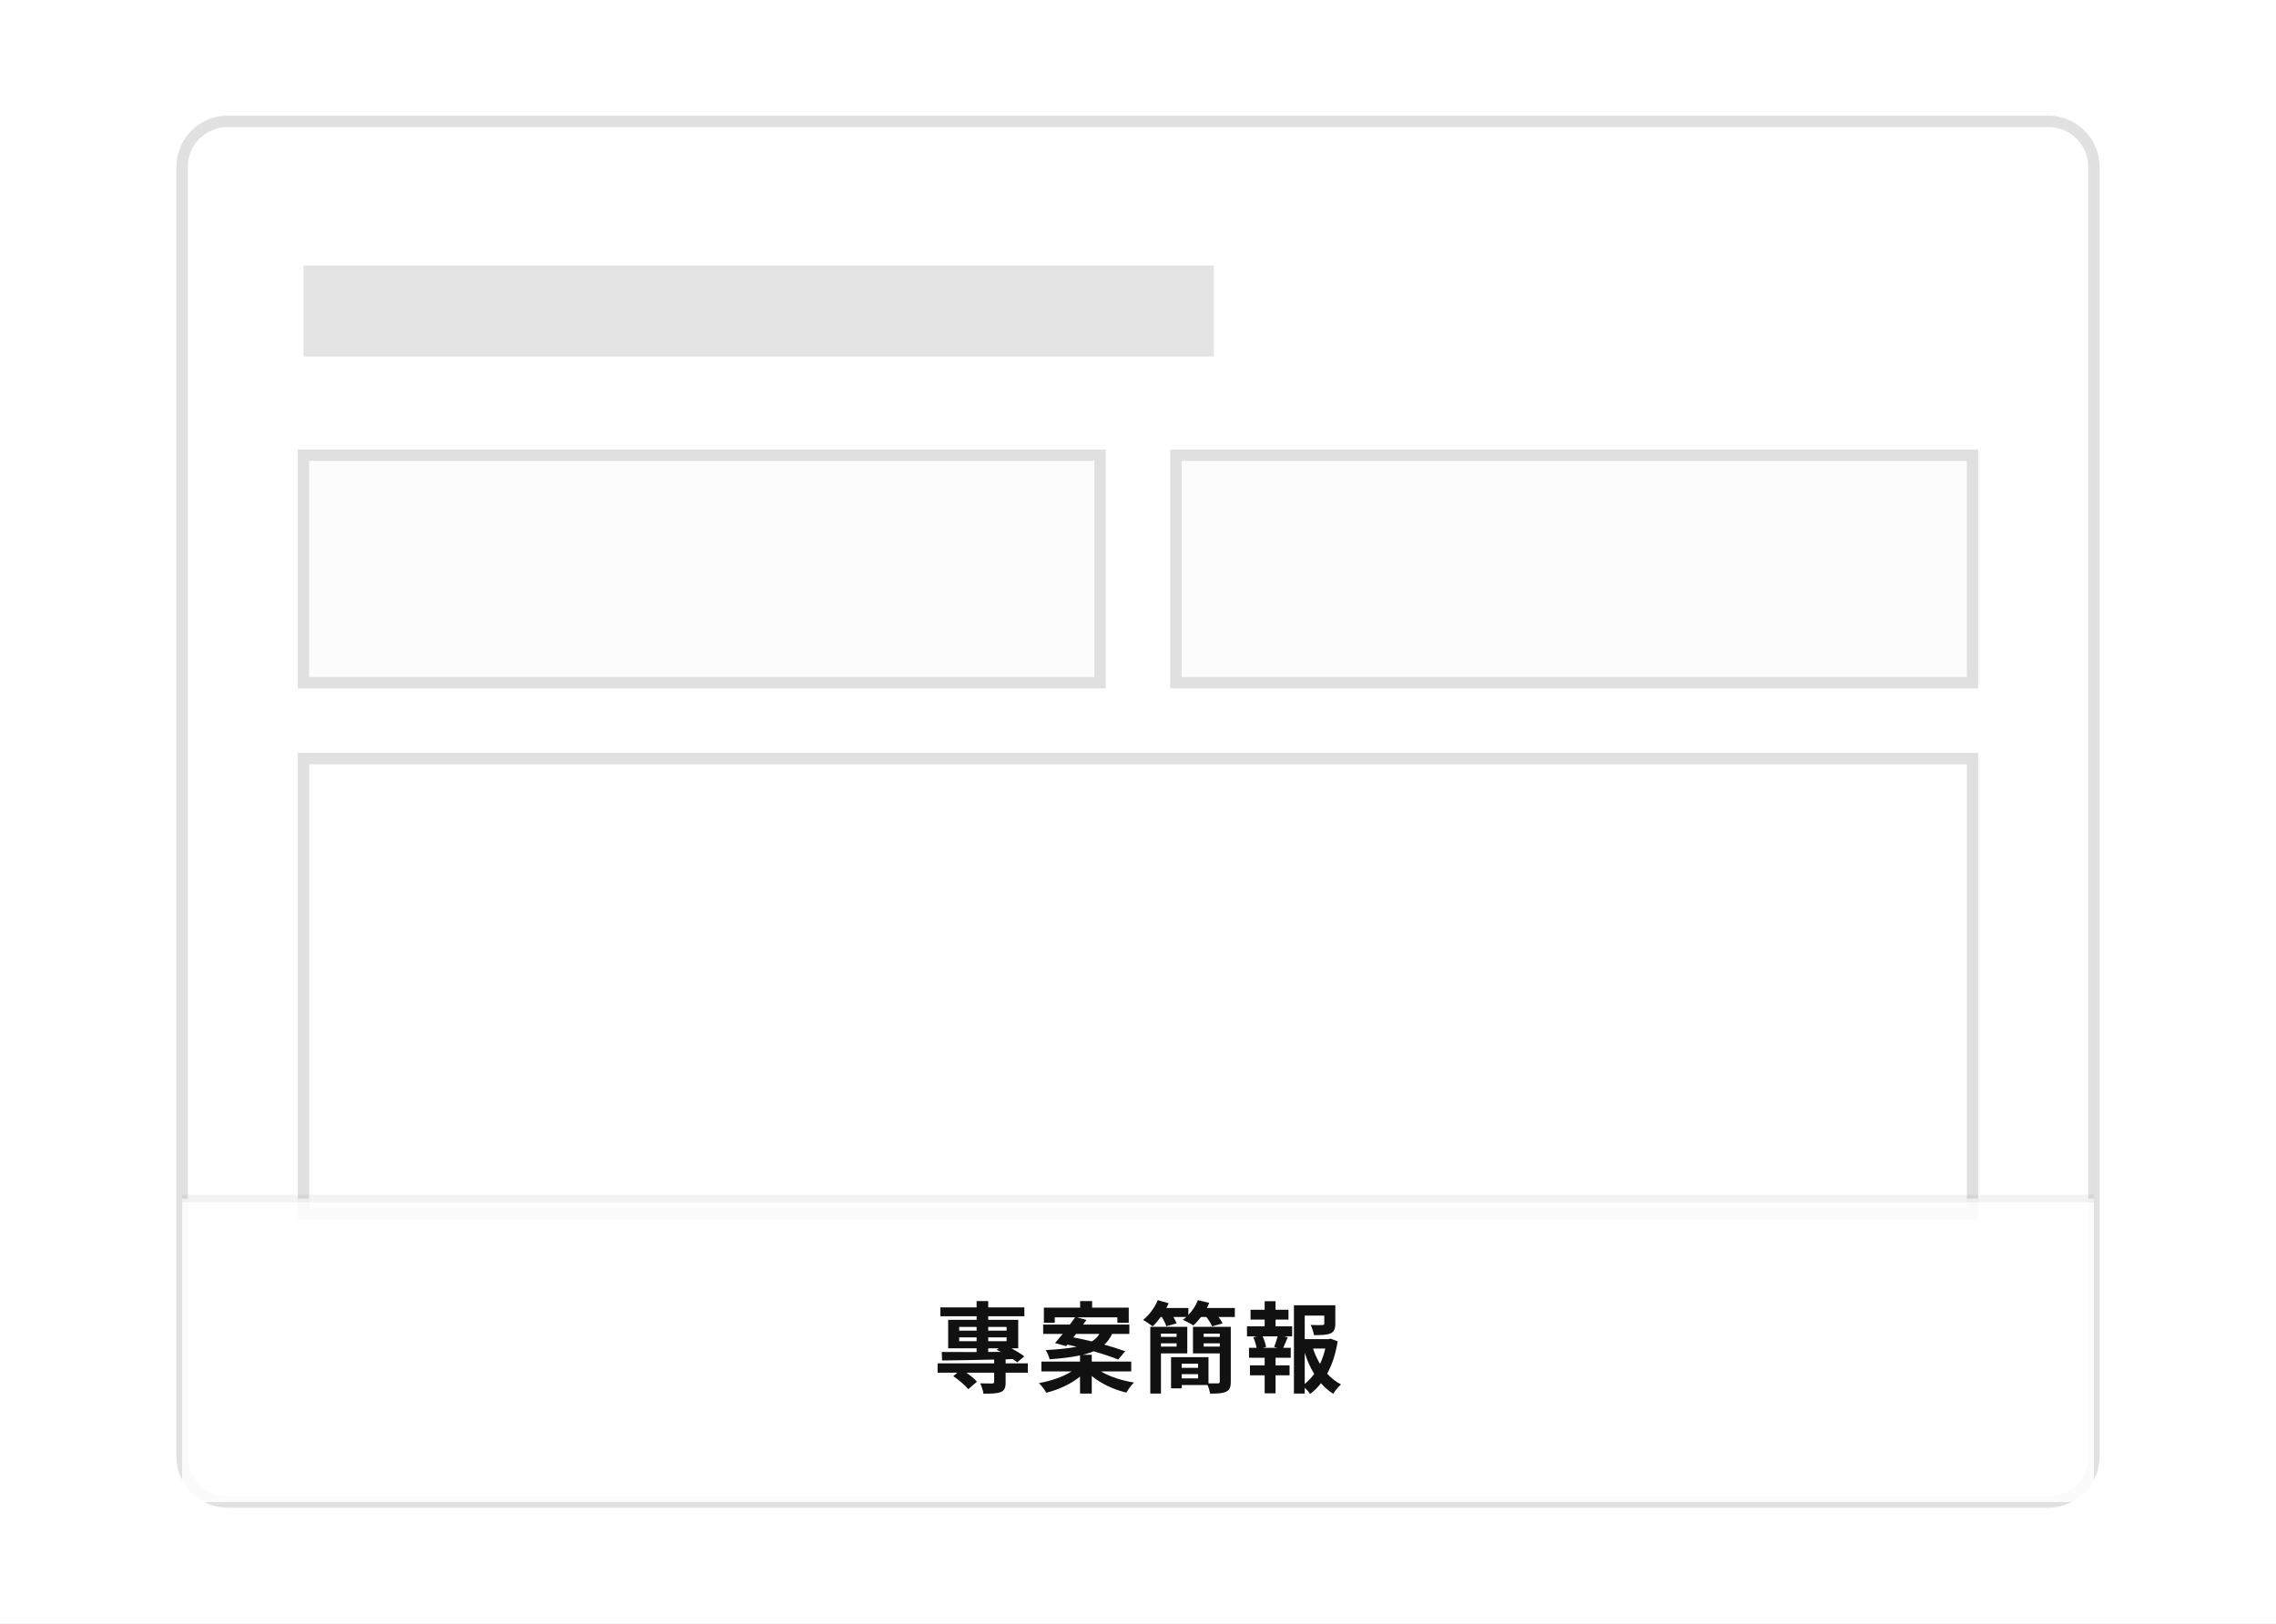
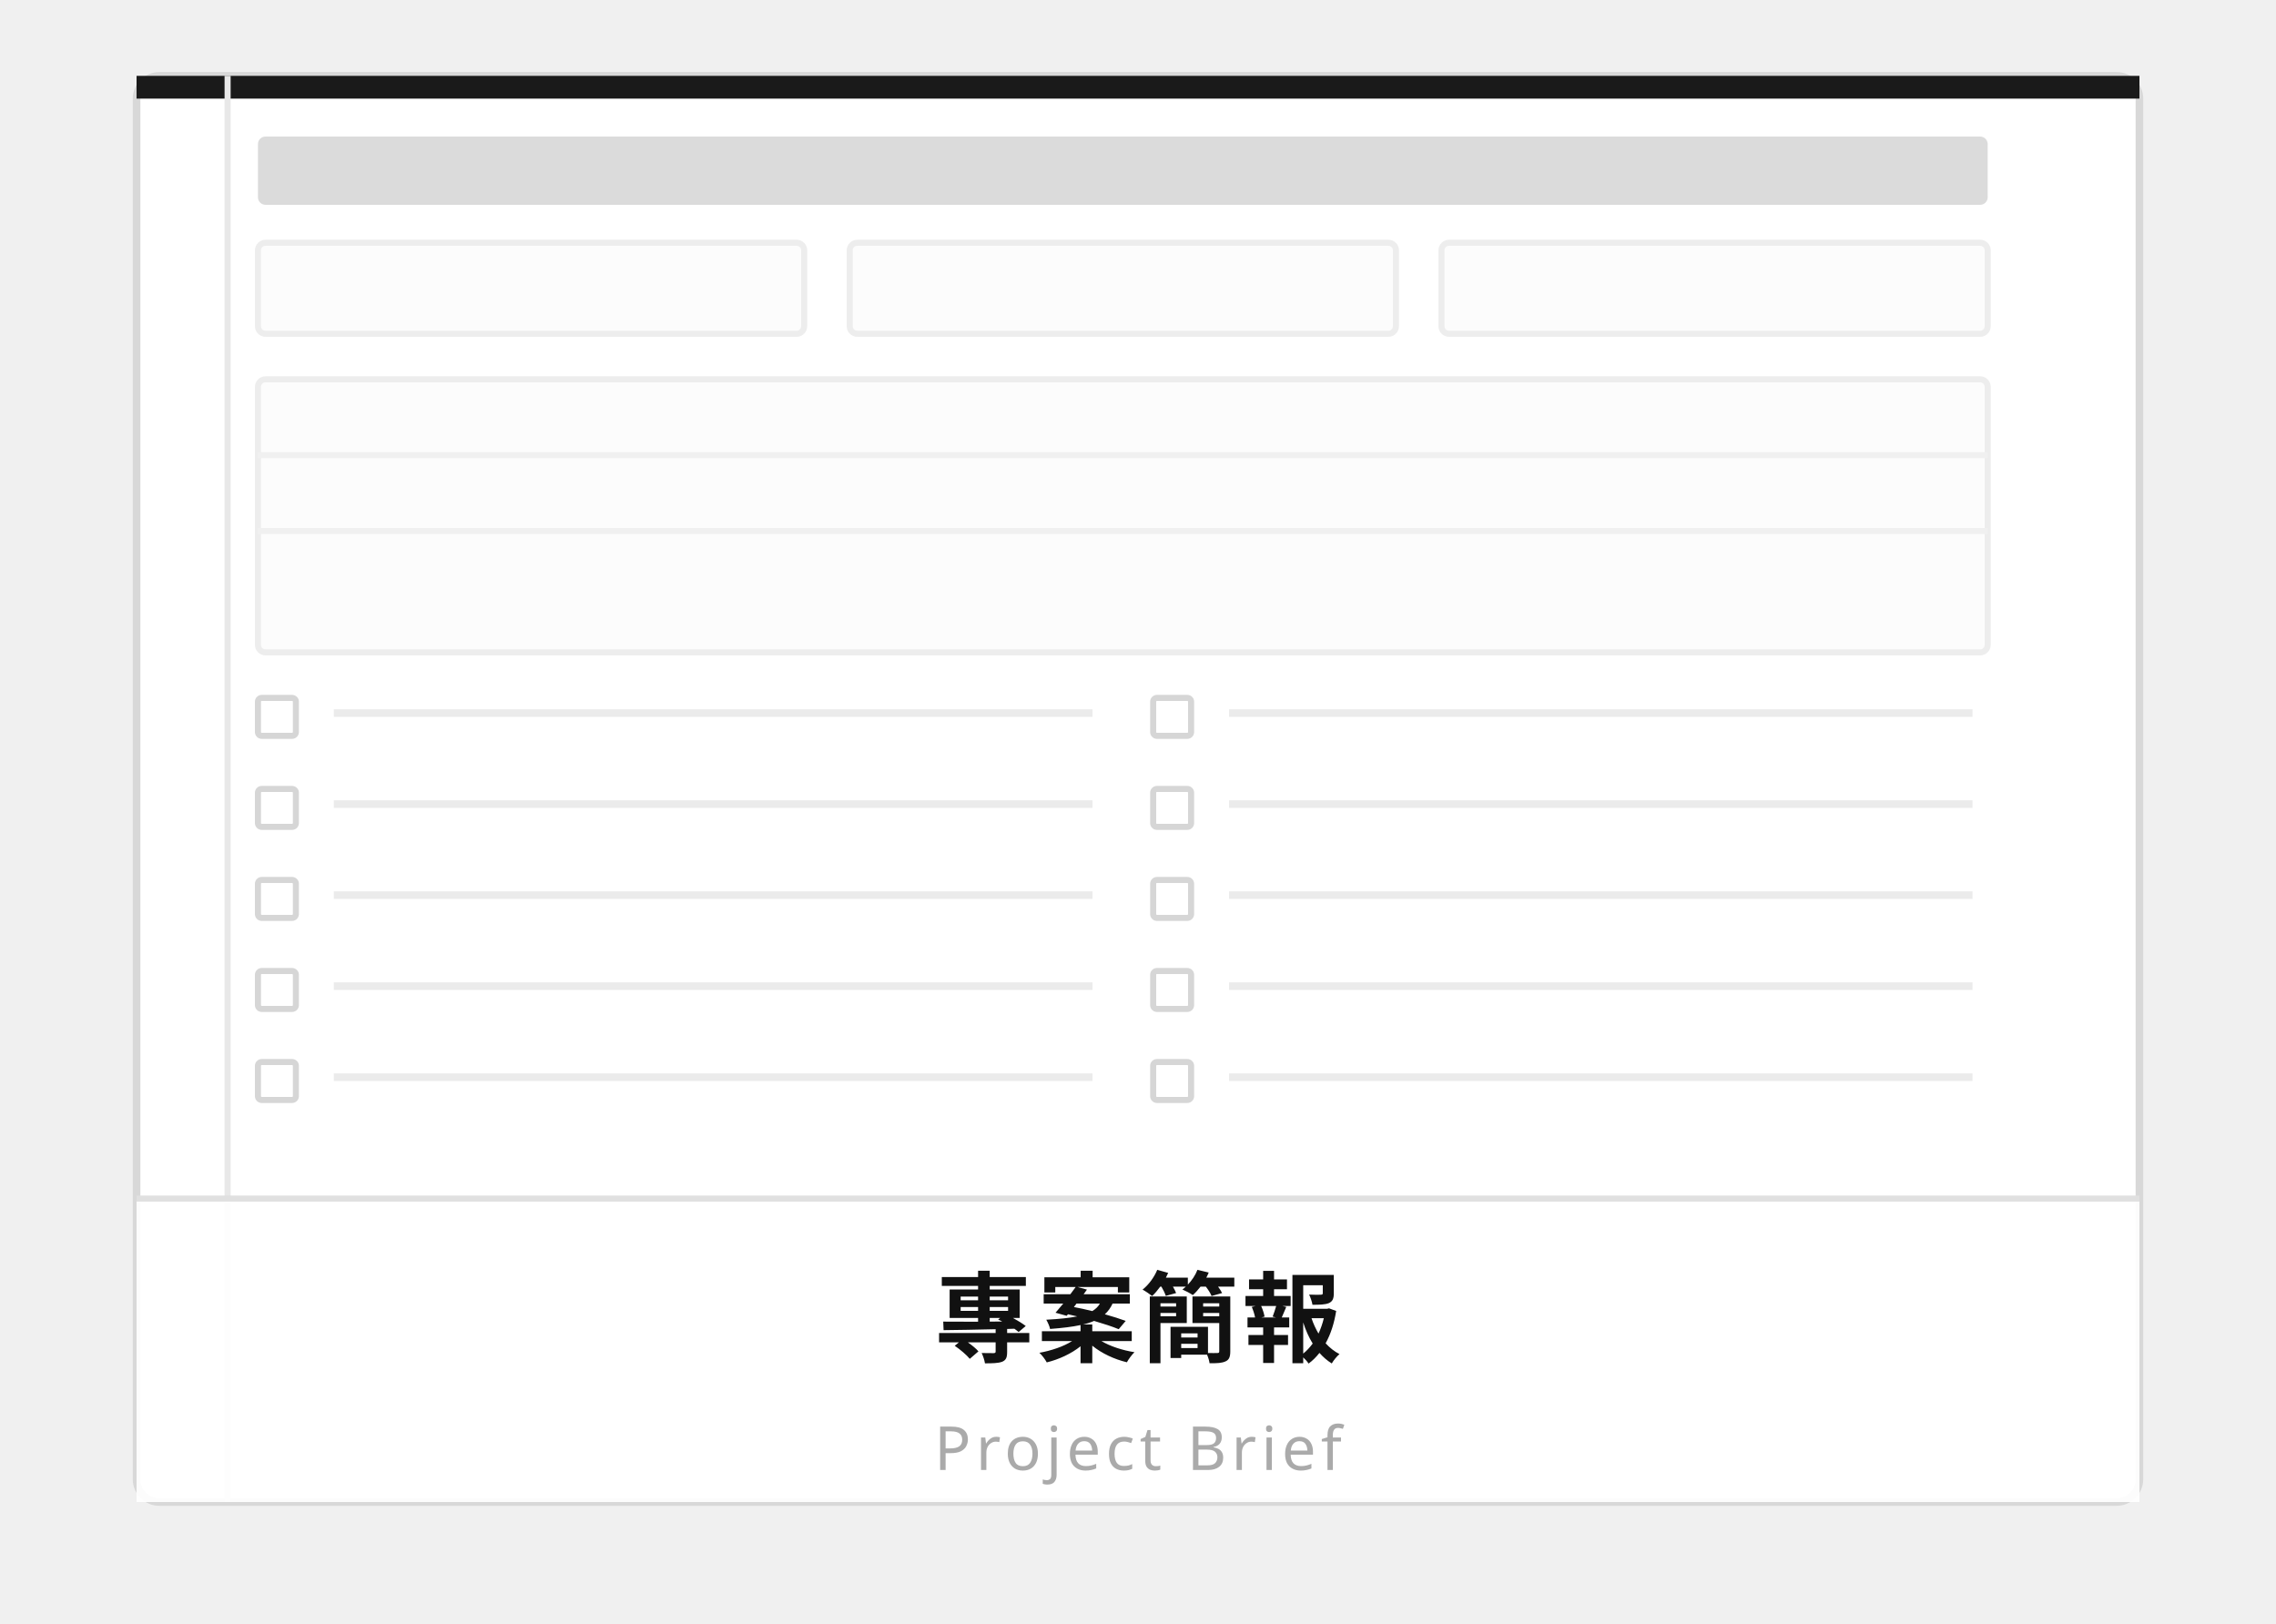
<svg xmlns="http://www.w3.org/2000/svg" viewBox="0 0 300 214">
-   <rect width="100%" height="100%" fill="#ffffff" />
-   <rect x="24" y="16" width="252" height="182" fill="#ffffff" stroke="#e1e1e1" stroke-width="1.5" rx="6" />
-   <g opacity="0.6">
-     <rect x="40" y="35" width="120" height="12" fill="#d2d2d2" stroke="none" stroke-width="1.5" rx="0" />
-     <rect x="40" y="60" width="105" height="30" fill="#fafafa" stroke="#ccc" stroke-width="1.5" rx="0" />
-     <rect x="155" y="60" width="105" height="30" fill="#fafafa" stroke="#ccc" stroke-width="1.5" rx="0" />
-     <rect x="40" y="100" width="220" height="60" fill="none" stroke="#ccc" stroke-width="1.5" rx="0" />
+   <rect width="300" height="214" fill="#f0f0f0" />
+   <rect x="18" y="10" width="264" height="188" rx="3" fill="#ffffff" stroke="#d8d8d8" stroke-width="1" />
+   <rect x="18" y="10" width="264" height="3" fill="#1a1a1a" />
+   <line x1="30" y1="10" x2="30" y2="198" stroke="#e8e8e8" stroke-width="0.8" />
+   <g opacity="0.65">
+     <rect x="34" y="18" width="228" height="9" rx="1" fill="#c8c8c8" />
+     <rect x="34" y="32" width="72" height="12" rx="1" fill="#fafafa" stroke="#e4e4e4" stroke-width="0.8" />
+     <rect x="112" y="32" width="72" height="12" rx="1" fill="#fafafa" stroke="#e4e4e4" stroke-width="0.8" />
+     <rect x="190" y="32" width="72" height="12" rx="1" fill="#fafafa" stroke="#e4e4e4" stroke-width="0.8" />
+     <rect x="34" y="50" width="228" height="36" rx="1" fill="#fafafa" stroke="#e4e4e4" stroke-width="0.8" />
+     <line x1="34" y1="60" x2="262" y2="60" stroke="#e8e8e8" stroke-width="0.8" />
+     <line x1="34" y1="70" x2="262" y2="70" stroke="#e8e8e8" stroke-width="0.8" />
+     <rect x="34" y="92" width="5" height="5" rx="0.5" fill="none" stroke="#c0c0c0" stroke-width="0.8" />
+     <line x1="44" y1="94" x2="144" y2="94" stroke="#e0e0e0" stroke-width="1" />
+     <rect x="34" y="104" width="5" height="5" rx="0.5" fill="none" stroke="#c0c0c0" stroke-width="0.8" />
+     <line x1="44" y1="106" x2="144" y2="106" stroke="#e0e0e0" stroke-width="1" />
+     <rect x="34" y="116" width="5" height="5" rx="0.5" fill="none" stroke="#c0c0c0" stroke-width="0.8" />
+     <line x1="44" y1="118" x2="144" y2="118" stroke="#e0e0e0" stroke-width="1" />
+     <rect x="34" y="128" width="5" height="5" rx="0.5" fill="none" stroke="#c0c0c0" stroke-width="0.8" />
+     <line x1="44" y1="130" x2="144" y2="130" stroke="#e0e0e0" stroke-width="1" />
+     <rect x="34" y="140" width="5" height="5" rx="0.5" fill="none" stroke="#c0c0c0" stroke-width="0.8" />
+     <line x1="44" y1="142" x2="144" y2="142" stroke="#e0e0e0" stroke-width="1" />
+     <rect x="152" y="92" width="5" height="5" rx="0.5" fill="none" stroke="#c0c0c0" stroke-width="0.8" />
+     <line x1="162" y1="94" x2="260" y2="94" stroke="#e0e0e0" stroke-width="1" />
+     <rect x="152" y="104" width="5" height="5" rx="0.5" fill="none" stroke="#c0c0c0" stroke-width="0.8" />
+     <line x1="162" y1="106" x2="260" y2="106" stroke="#e0e0e0" stroke-width="1" />
+     <rect x="152" y="116" width="5" height="5" rx="0.5" fill="none" stroke="#c0c0c0" stroke-width="0.8" />
+     <line x1="162" y1="118" x2="260" y2="118" stroke="#e0e0e0" stroke-width="1" />
+     <rect x="152" y="128" width="5" height="5" rx="0.5" fill="none" stroke="#c0c0c0" stroke-width="0.8" />
+     <line x1="162" y1="130" x2="260" y2="130" stroke="#e0e0e0" stroke-width="1" />
+     <rect x="152" y="140" width="5" height="5" rx="0.5" fill="none" stroke="#c0c0c0" stroke-width="0.8" />
+     <line x1="162" y1="142" x2="260" y2="142" stroke="#e0e0e0" stroke-width="1" />
  </g>
-   <rect x="24" y="158" width="252" height="40" fill="rgba(255,255,255,0.85)" />
-   <path d="M 24 158 L 276 158" stroke="rgba(0,0,0,0.05)" stroke-width="1" />
-   <text x="150" y="178" dominant-baseline="middle" text-anchor="middle" font-size="13" fill="#111" font-family="'PingFang TC', sans-serif" font-weight="600" letter-spacing="0.05em">專案簡報</text>
+   <rect x="18" y="158" width="264" height="40" fill="rgba(255,255,255,0.92)" />
+   <line x1="18" y1="158" x2="282" y2="158" stroke="#e0e0e0" stroke-width="0.8" />
+   <text x="150" y="174" dominant-baseline="middle" text-anchor="middle" font-size="13" fill="#111111" font-family="'PingFang TC','Microsoft JhengHei',sans-serif" font-weight="600" letter-spacing="0.04em">專案簡報</text>
+   <text x="150" y="191" dominant-baseline="middle" text-anchor="middle" font-size="8" fill="#aaaaaa" font-family="'PingFang TC','Microsoft JhengHei',sans-serif" letter-spacing="0.08em">Project Brief</text>
</svg>
